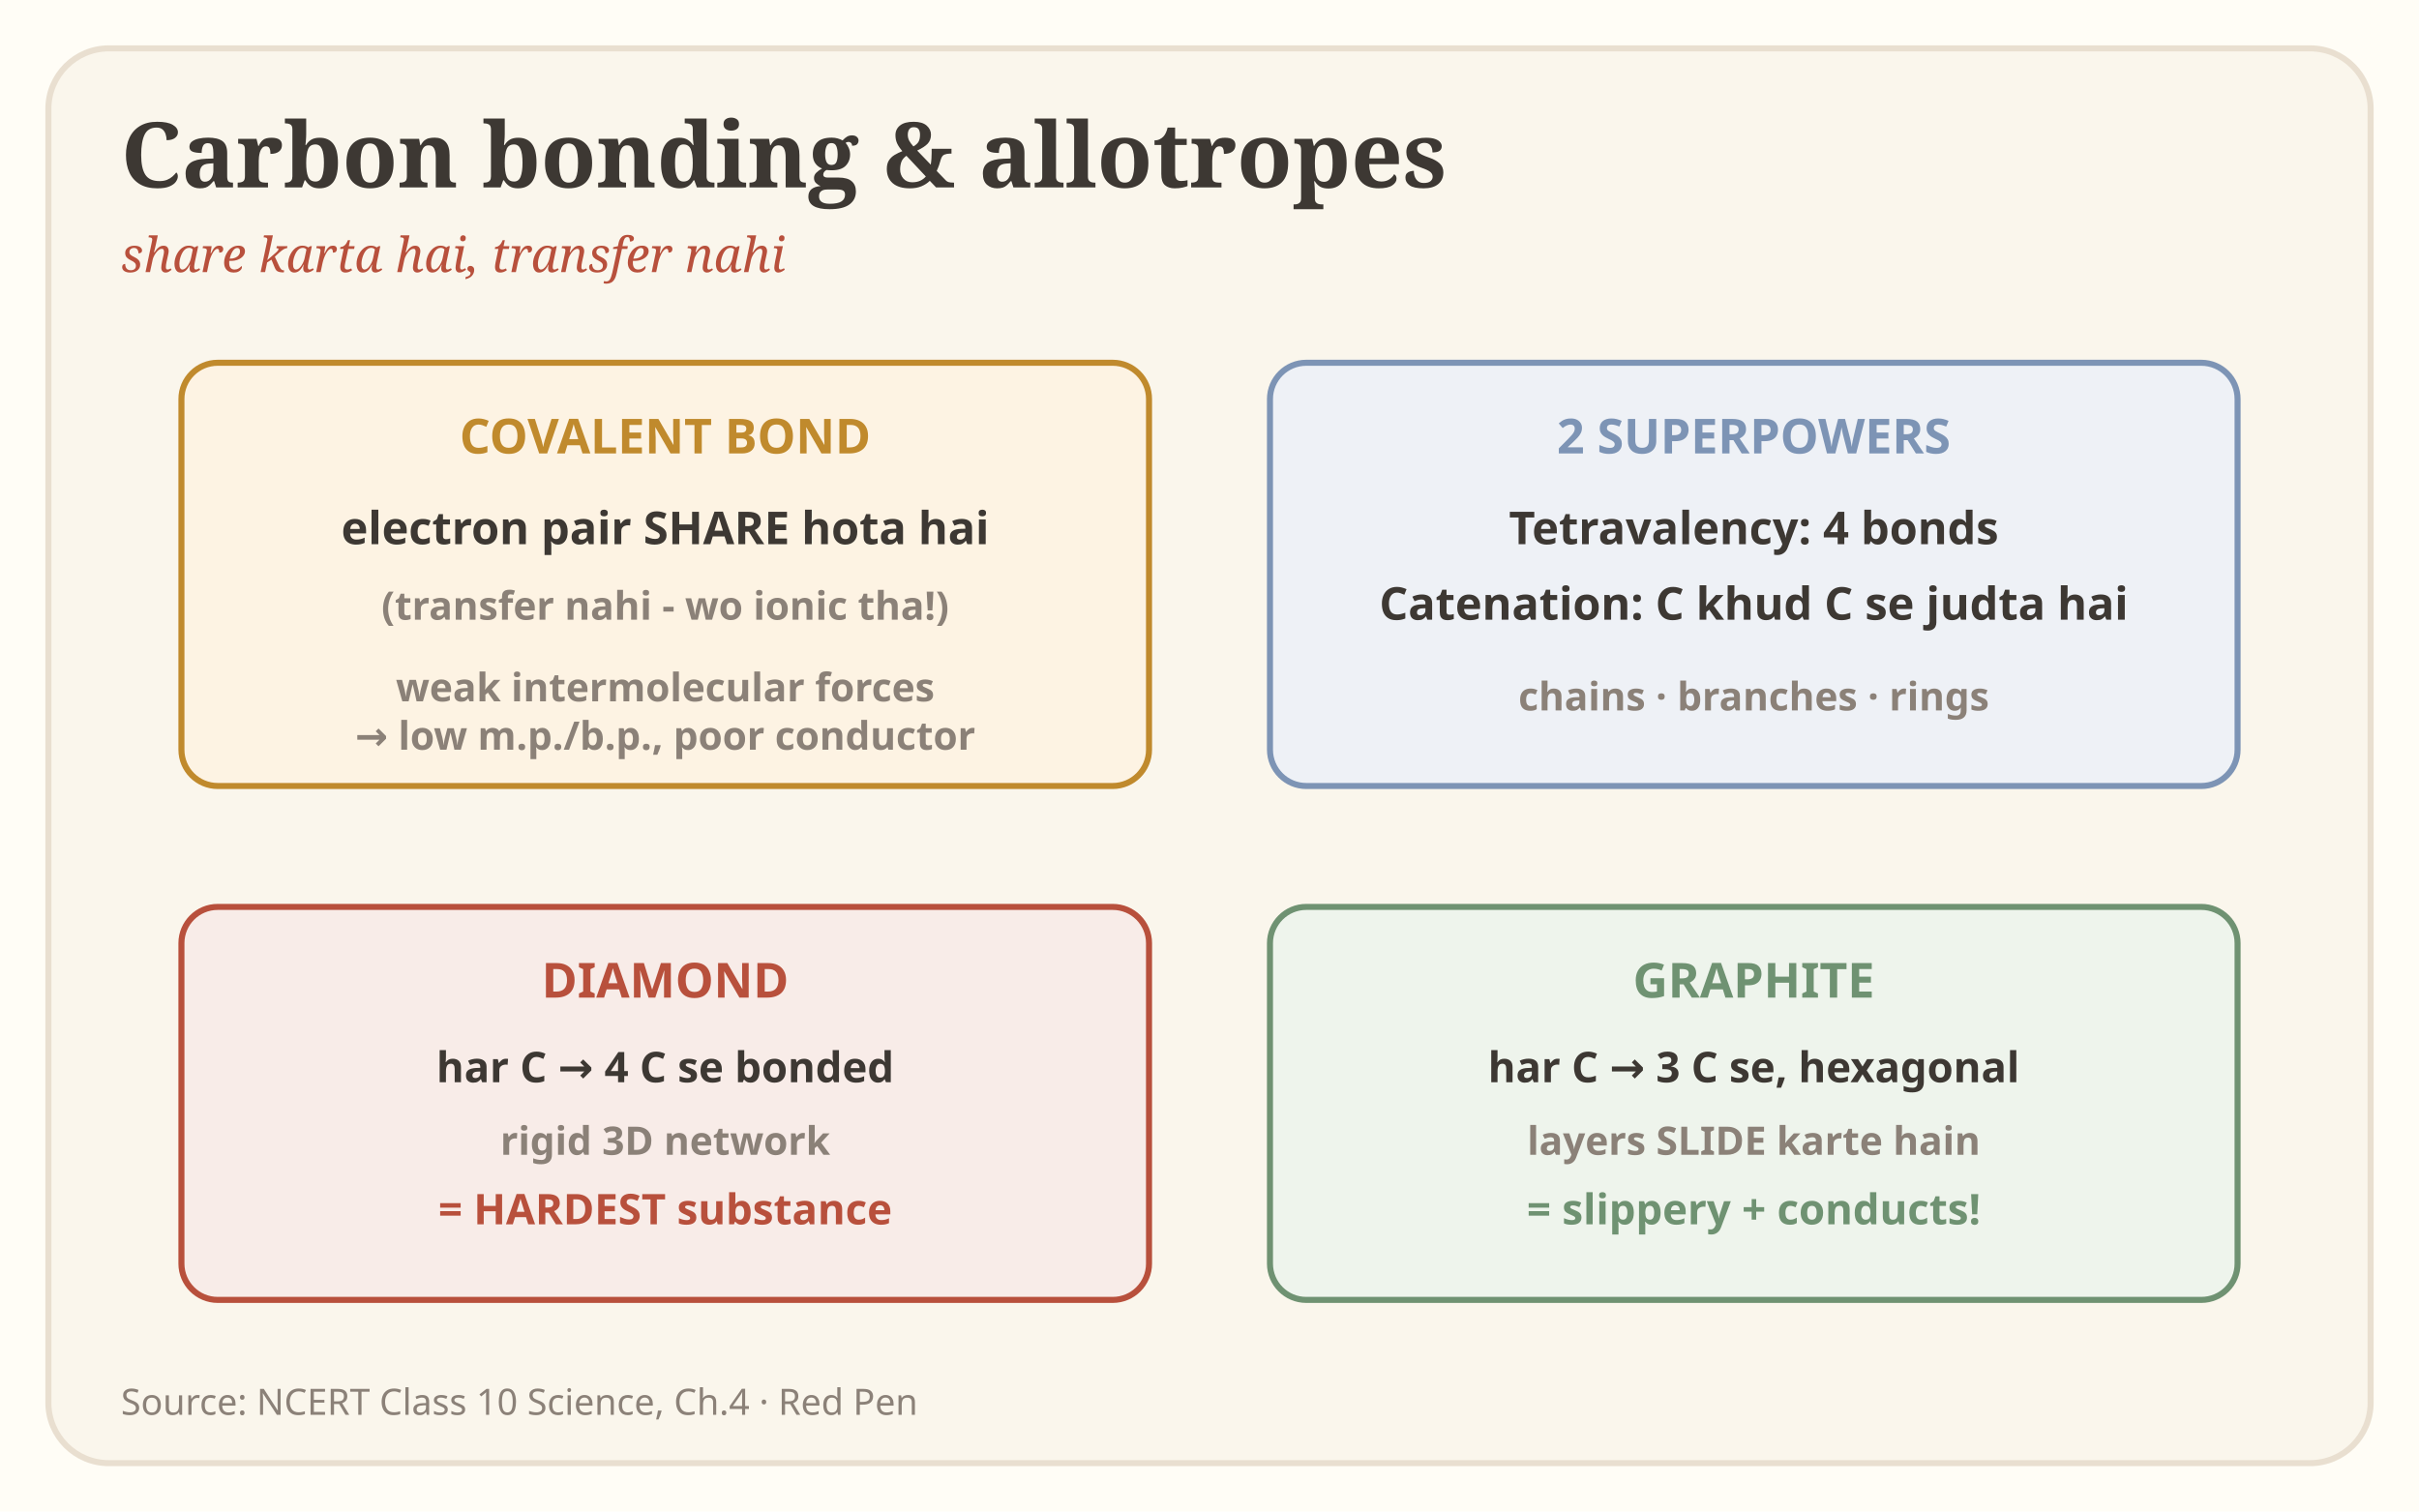
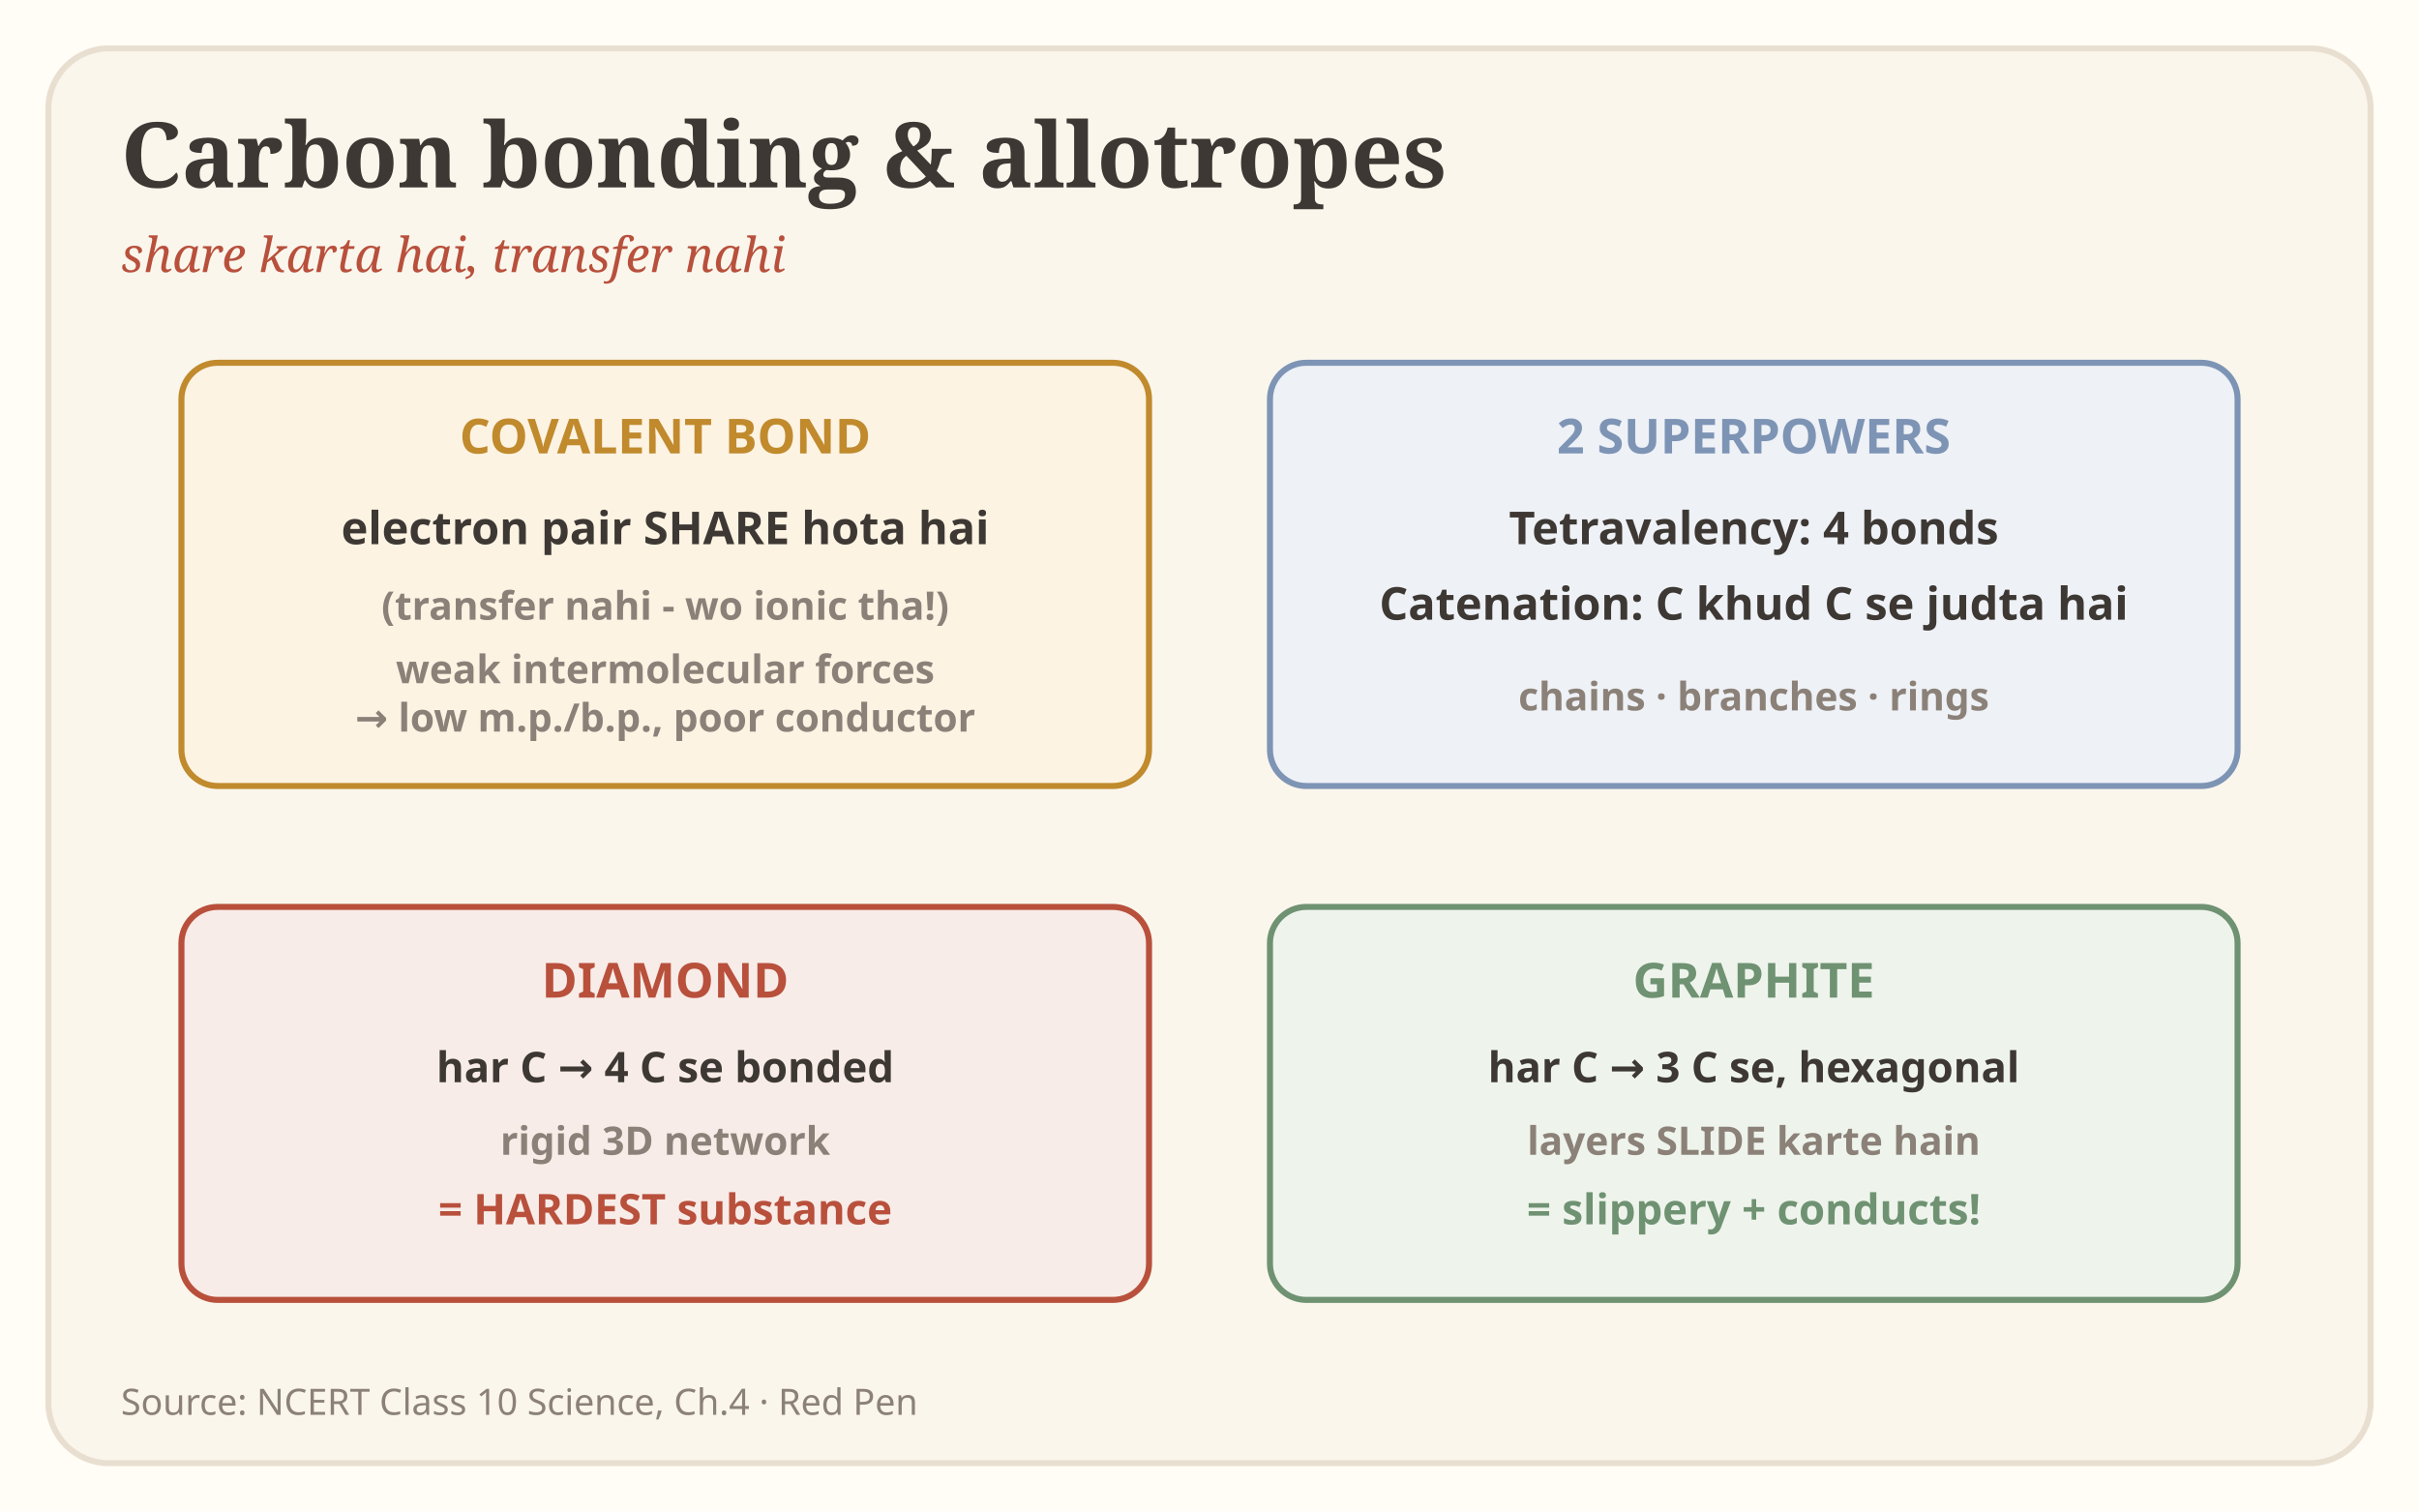
<svg xmlns="http://www.w3.org/2000/svg" width="800" height="500" viewBox="0 0 800 500">
  <rect width="800" height="500" fill="#fffdf6" />
  <rect x="16" y="16" width="768" height="468" rx="20" fill="#faf6ec" stroke="#e9dfd0" stroke-width="2" />
  <text x="40" y="62" font-family="Georgia, serif" font-size="30" font-weight="700" fill="#3d3833">Carbon bonding &amp; allotropes</text>
  <text x="40" y="90" font-family="Georgia, serif" font-size="16" font-style="italic" fill="#b8503c">share karta hai, transfer nahi</text>
  <rect x="60" y="120" width="320" height="140" rx="12" fill="#fdf3e3" stroke="#c08a2d" stroke-width="2" />
  <text x="220" y="150" font-family="sans-serif" font-size="16" font-weight="700" fill="#c08a2d" text-anchor="middle">COVALENT BOND</text>
  <text x="220" y="180" font-family="sans-serif" font-size="15" font-weight="600" fill="#3d3833" text-anchor="middle">electron pair SHARE hota hai</text>
  <text x="220" y="205" font-family="sans-serif" font-size="13" font-weight="600" fill="#8b8178" text-anchor="middle">(transfer nahi - wo ionic tha!)</text>
-   <text x="220" y="232" font-family="sans-serif" font-size="13" font-weight="600" fill="#8b8178" text-anchor="middle">weak intermolecular forces</text>
-   <text x="220" y="248" font-family="sans-serif" font-size="13" font-weight="600" fill="#8b8178" text-anchor="middle">→ low m.p./b.p., poor conductor</text>
+   <text x="220" y="226" font-family="sans-serif" font-size="13" font-weight="600" fill="#8b8178" text-anchor="middle">weak intermolecular forces</text>
+   <text x="220" y="242" font-family="sans-serif" font-size="13" font-weight="600" fill="#8b8178" text-anchor="middle">→ low m.p./b.p., poor conductor</text>
  <rect x="420" y="120" width="320" height="140" rx="12" fill="#eef1f6" stroke="#7d94b5" stroke-width="2" />
  <text x="580" y="150" font-family="sans-serif" font-size="16" font-weight="700" fill="#7d94b5" text-anchor="middle">2 SUPERPOWERS</text>
  <text x="580" y="180" font-family="sans-serif" font-size="15" font-weight="600" fill="#3d3833" text-anchor="middle">Tetravalency: 4 bonds</text>
  <text x="580" y="205" font-family="sans-serif" font-size="15" font-weight="600" fill="#3d3833" text-anchor="middle">Catenation: C khud C se judta hai</text>
  <text x="580" y="235" font-family="sans-serif" font-size="13" font-weight="600" fill="#8b8178" text-anchor="middle">chains · branches · rings</text>
  <rect x="60" y="300" width="320" height="130" rx="12" fill="#f8ece8" stroke="#b8503c" stroke-width="2" />
  <text x="220" y="330" font-family="sans-serif" font-size="16" font-weight="700" fill="#b8503c" text-anchor="middle">DIAMOND</text>
  <text x="220" y="358" font-family="sans-serif" font-size="14" font-weight="600" fill="#3d3833" text-anchor="middle">har C → 4 C se bonded</text>
  <text x="220" y="382" font-family="sans-serif" font-size="13" font-weight="600" fill="#8b8178" text-anchor="middle">rigid 3D network</text>
  <text x="220" y="405" font-family="sans-serif" font-size="14" font-weight="700" fill="#b8503c" text-anchor="middle">= HARDEST substance</text>
  <rect x="420" y="300" width="320" height="130" rx="12" fill="#eef4ec" stroke="#6f9272" stroke-width="2" />
  <text x="580" y="330" font-family="sans-serif" font-size="16" font-weight="700" fill="#6f9272" text-anchor="middle">GRAPHITE</text>
  <text x="580" y="358" font-family="sans-serif" font-size="14" font-weight="600" fill="#3d3833" text-anchor="middle">har C → 3 C se, hexagonal</text>
  <text x="580" y="382" font-family="sans-serif" font-size="13" font-weight="600" fill="#8b8178" text-anchor="middle">layers SLIDE karte hain</text>
  <text x="580" y="405" font-family="sans-serif" font-size="14" font-weight="700" fill="#6f9272" text-anchor="middle">= slippery + conducts!</text>
  <text x="40" y="468" font-family="sans-serif" font-size="12" fill="#8b8178">Source: NCERT Class 10 Science, Ch.4 · Red Pen</text>
</svg>
